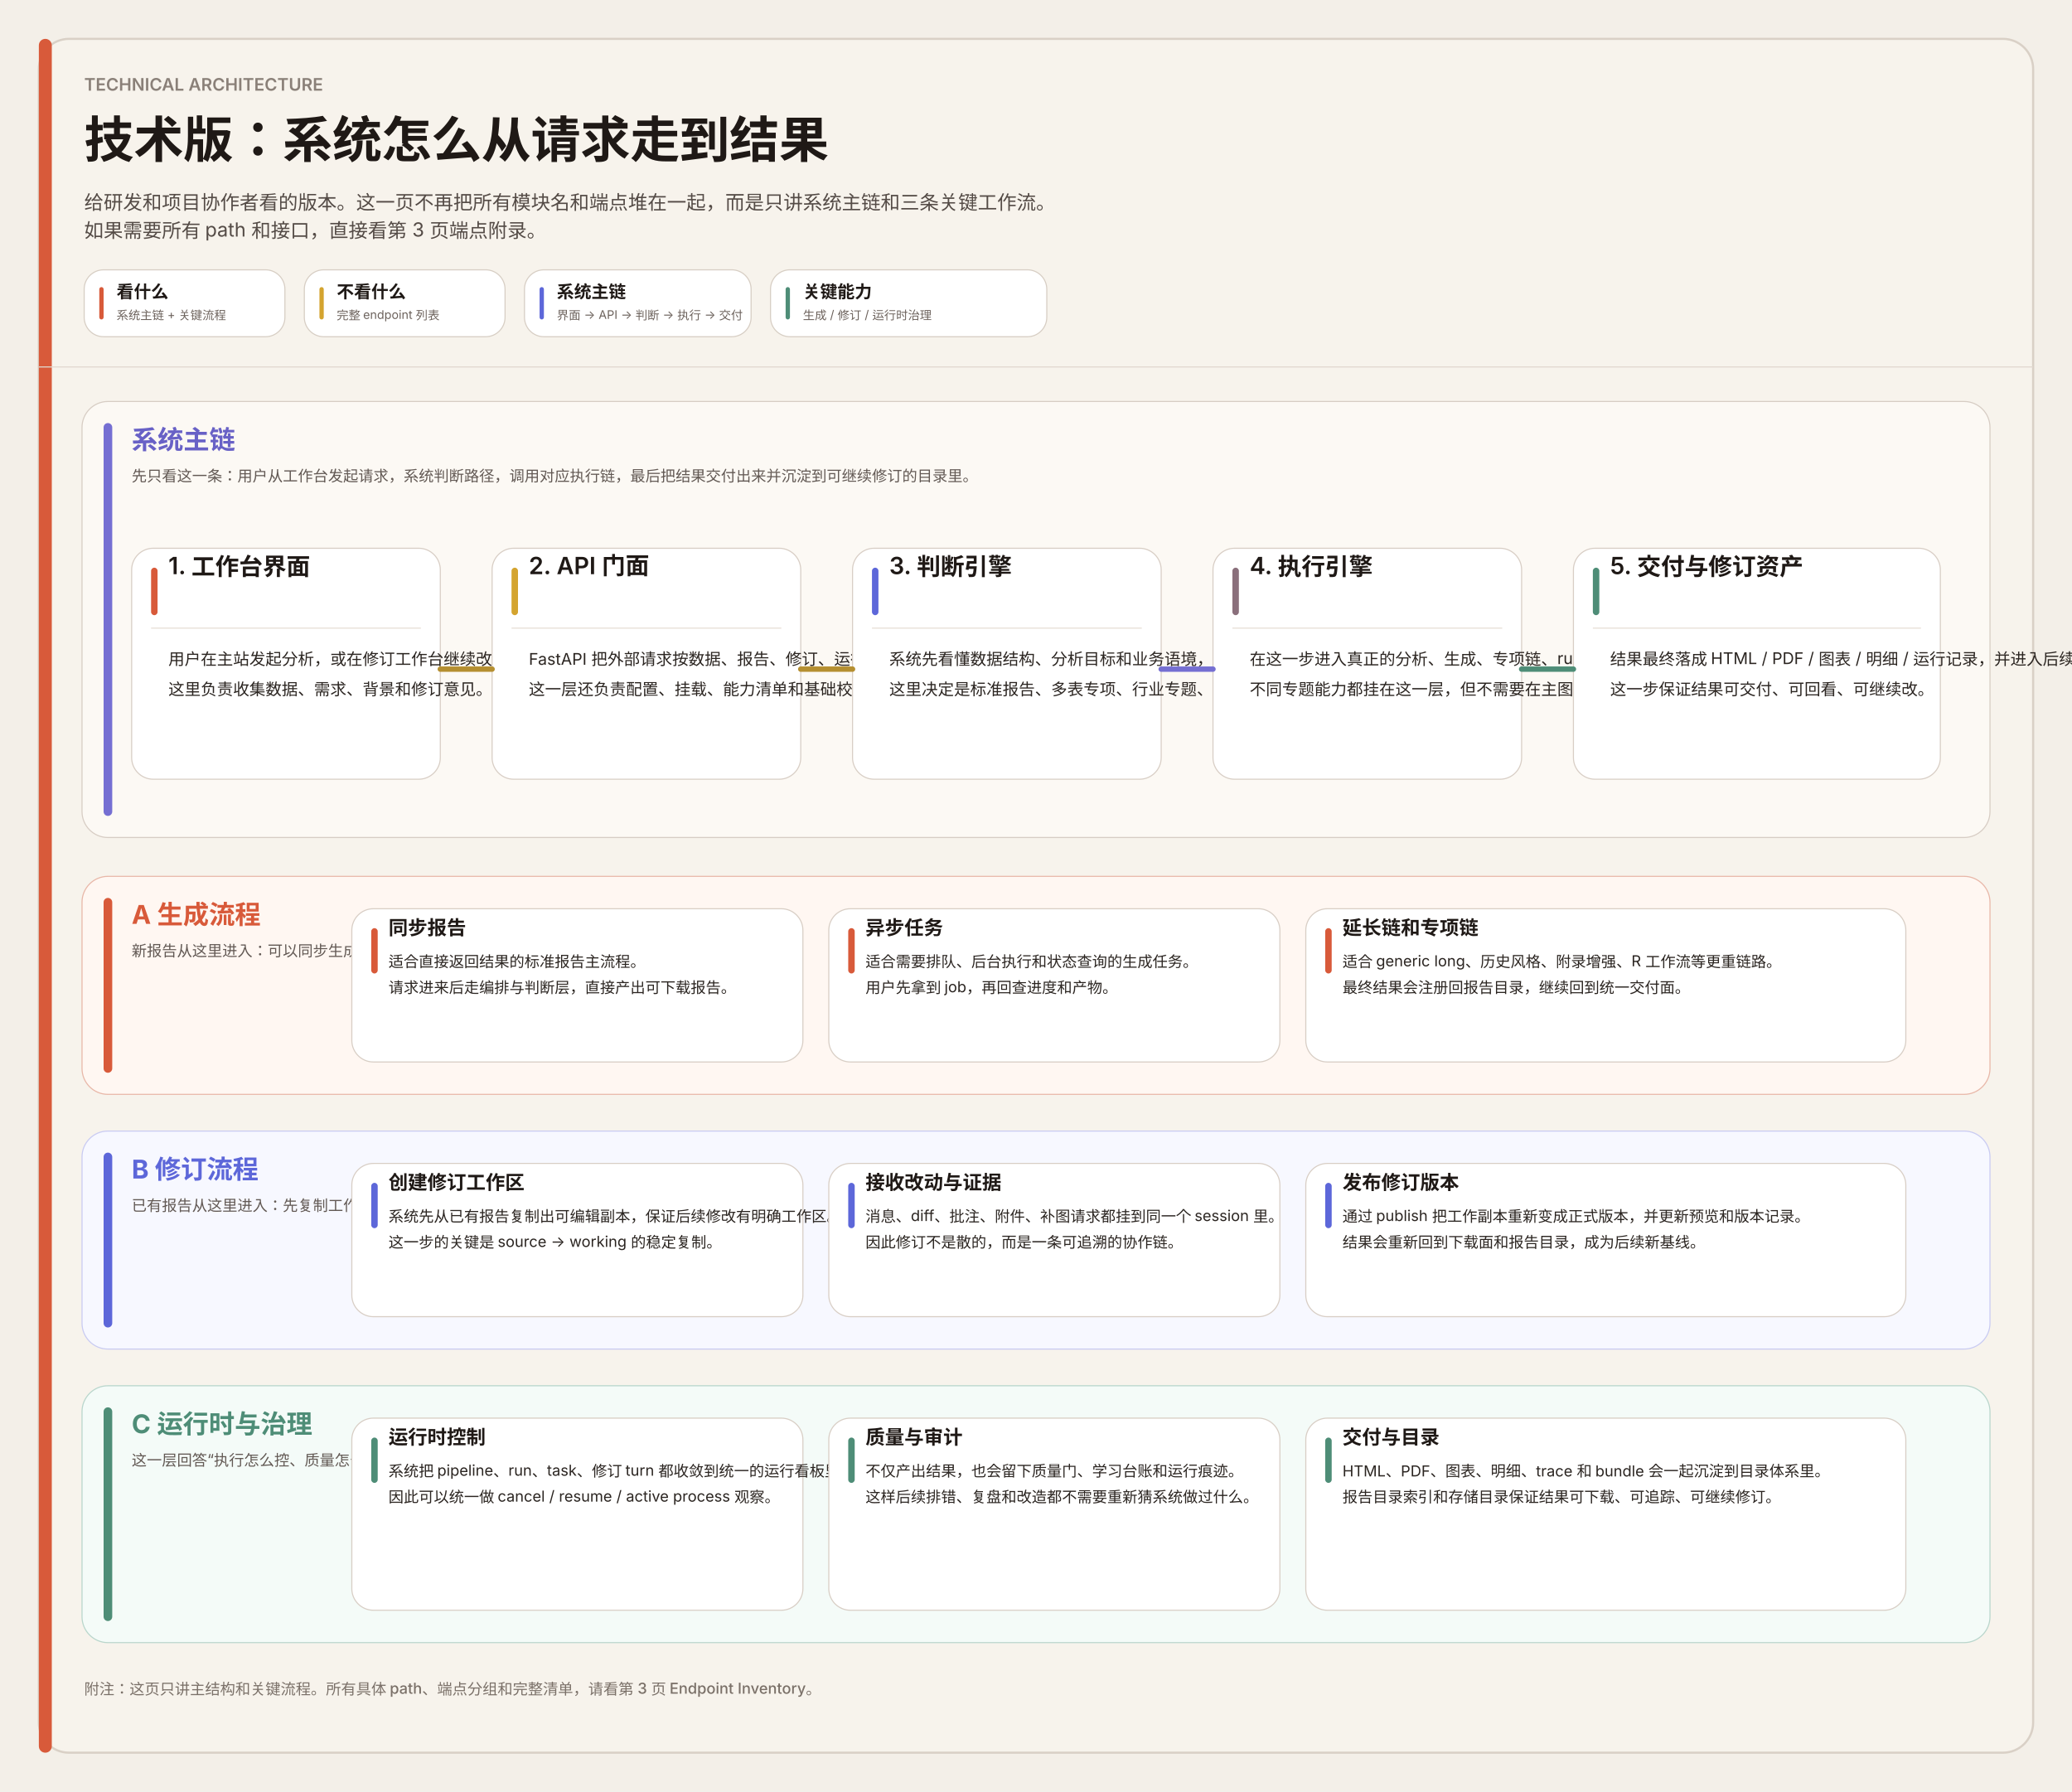
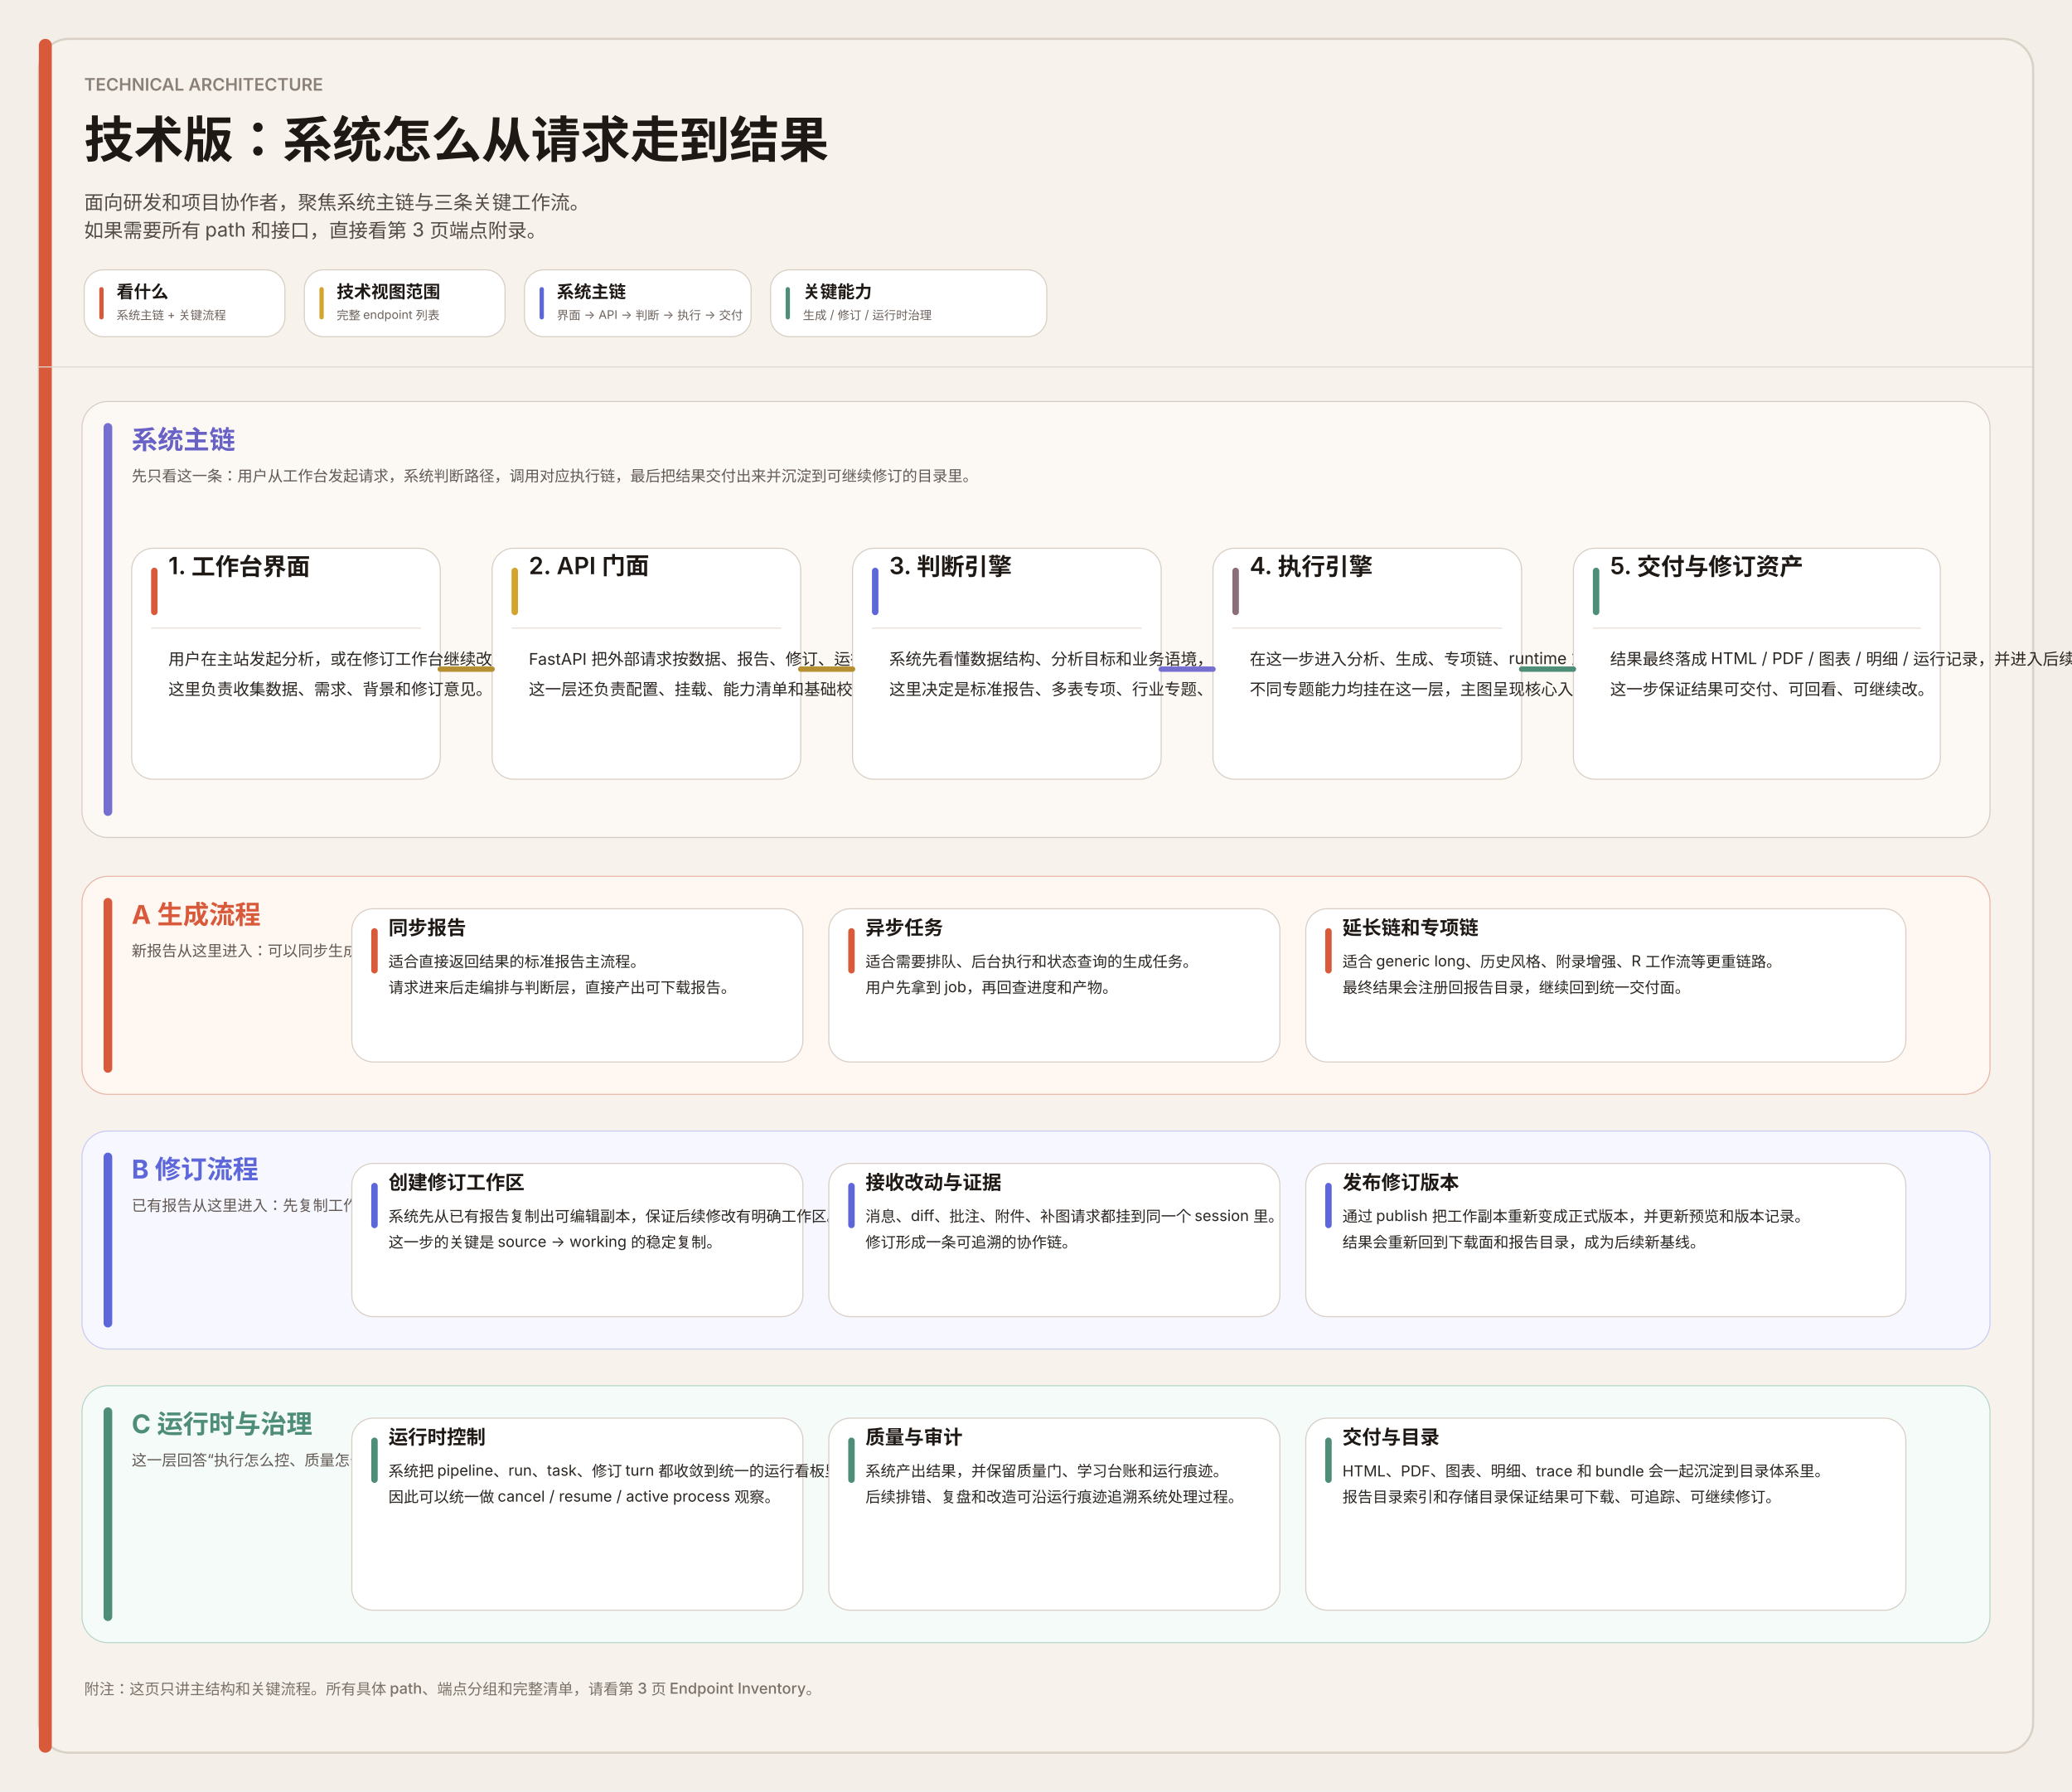
<svg xmlns="http://www.w3.org/2000/svg" width="1920" height="1660" viewBox="0 0 1920 1660" fill="none">
  <rect width="1920" height="1660" fill="#F3EFE8" />
  <rect x="36" y="36" width="1848" height="1588" rx="28" fill="#F7F3EC" stroke="#D9D0C6" stroke-width="2" />
  <rect x="36" y="36" width="12" height="1588" rx="6" fill="#D85A3A" />
  <text x="78" y="84" fill="#8A8078" font-size="16" font-family="Inter, Arial, sans-serif" font-weight="600">TECHNICAL ARCHITECTURE</text>
  <text x="78" y="146" fill="#1F1916" font-size="46" font-family="Inter, Arial, sans-serif" font-weight="700">技术版：系统怎么从请求走到结果</text>
-   <text x="78" y="194" fill="#544B46" font-size="18" font-family="Inter, Arial, sans-serif">给研发和项目协作者看的版本。这一页不再把所有模块名和端点堆在一起，而是只讲系统主链和三条关键工作流。</text>
+   <text x="78" y="194" fill="#544B46" font-size="18" font-family="Inter, Arial, sans-serif">面向研发和项目协作者，聚焦系统主链与三条关键工作流。</text>
  <text x="78" y="220" fill="#544B46" font-size="18" font-family="Inter, Arial, sans-serif">如果需要所有 path 和接口，直接看第 3 页端点附录。</text>
  <g>
    <rect x="78" y="250" width="186" height="62" rx="18" fill="#FFFFFF" stroke="#D7CEC4" />
    <rect x="92" y="266" width="4" height="30" rx="2" fill="#D85A3A" />
    <text x="108" y="276" fill="#1F1916" font-size="16" font-family="Inter, Arial, sans-serif" font-weight="600">看什么</text>
    <text x="108" y="296" fill="#6C625C" font-size="11" font-family="Inter, Arial, sans-serif">系统主链 + 关键流程</text>
  </g>
  <g>
    <rect x="282" y="250" width="186" height="62" rx="18" fill="#FFFFFF" stroke="#D7CEC4" />
    <rect x="296" y="266" width="4" height="30" rx="2" fill="#D4A42F" />
-     <text x="312" y="276" fill="#1F1916" font-size="16" font-family="Inter, Arial, sans-serif" font-weight="600">不看什么</text>
+     <text x="312" y="276" fill="#1F1916" font-size="16" font-family="Inter, Arial, sans-serif" font-weight="600">技术视图范围</text>
    <text x="312" y="296" fill="#6C625C" font-size="11" font-family="Inter, Arial, sans-serif">完整 endpoint 列表</text>
  </g>
  <g>
    <rect x="486" y="250" width="210" height="62" rx="18" fill="#FFFFFF" stroke="#D7CEC4" />
    <rect x="500" y="266" width="4" height="30" rx="2" fill="#5D67D9" />
    <text x="516" y="276" fill="#1F1916" font-size="16" font-family="Inter, Arial, sans-serif" font-weight="600">系统主链</text>
    <text x="516" y="296" fill="#6C625C" font-size="11" font-family="Inter, Arial, sans-serif">界面 → API → 判断 → 执行 → 交付</text>
  </g>
  <g>
    <rect x="714" y="250" width="256" height="62" rx="18" fill="#FFFFFF" stroke="#D7CEC4" />
    <rect x="728" y="266" width="4" height="30" rx="2" fill="#4E8D77" />
    <text x="744" y="276" fill="#1F1916" font-size="16" font-family="Inter, Arial, sans-serif" font-weight="600">关键能力</text>
    <text x="744" y="296" fill="#6C625C" font-size="11" font-family="Inter, Arial, sans-serif">生成 / 修订 / 运行时治理</text>
  </g>
  <line x1="36" y1="340" x2="1884" y2="340" stroke="#E0D8CF" />
  <rect x="76" y="372" width="1768" height="404" rx="24" fill="#FCF9F4" stroke="#D7CDC4" />
  <rect x="96" y="392" width="8" height="364" rx="4" fill="#756FD2" />
  <text x="122" y="416" fill="#6861C6" font-size="24" font-family="Inter, Arial, sans-serif" font-weight="700">系统主链</text>
  <text x="122" y="446" fill="#625954" font-size="14" font-family="Inter, Arial, sans-serif">先只看这一条：用户从工作台发起请求，系统判断路径，调用对应执行链，最后把结果交付出来并沉淀到可继续修订的目录里。</text>
  <g>
    <rect x="122" y="508" width="286" height="214" rx="20" fill="#FFFFFF" stroke="#D8CEC5" />
    <rect x="140" y="526" width="6" height="44" rx="3" fill="#D85A3A" />
    <text x="156" y="532" fill="#1F1916" font-size="22" font-family="Inter, Arial, sans-serif" font-weight="600">1. 工作台界面</text>
    <line x1="140" y1="582" x2="390" y2="582" stroke="#E7DED5" />
    <text x="156" y="616" fill="#2B2521" font-size="15" font-family="Inter, Arial, sans-serif">用户在主站发起分析，或在修订工作台继续改已有报告。</text>
    <text x="156" y="644" fill="#2B2521" font-size="15" font-family="Inter, Arial, sans-serif">这里负责收集数据、需求、背景和修订意见。</text>
  </g>
  <g>
    <rect x="456" y="508" width="286" height="214" rx="20" fill="#FFFFFF" stroke="#D8CEC5" />
    <rect x="474" y="526" width="6" height="44" rx="3" fill="#D4A42F" />
    <text x="490" y="532" fill="#1F1916" font-size="22" font-family="Inter, Arial, sans-serif" font-weight="600">2. API 门面</text>
    <line x1="474" y1="582" x2="724" y2="582" stroke="#E7DED5" />
    <text x="490" y="616" fill="#2B2521" font-size="15" font-family="Inter, Arial, sans-serif">FastAPI 把外部请求按数据、报告、修订、运行时几类入口接住。</text>
    <text x="490" y="644" fill="#2B2521" font-size="15" font-family="Inter, Arial, sans-serif">这一层还负责配置、挂载、能力清单和基础校验。</text>
  </g>
  <g>
    <rect x="790" y="508" width="286" height="214" rx="20" fill="#FFFFFF" stroke="#D8CEC5" />
    <rect x="808" y="526" width="6" height="44" rx="3" fill="#5D67D9" />
    <text x="824" y="532" fill="#1F1916" font-size="22" font-family="Inter, Arial, sans-serif" font-weight="600">3. 判断引擎</text>
    <line x1="808" y1="582" x2="1058" y2="582" stroke="#E7DED5" />
    <text x="824" y="616" fill="#2B2521" font-size="15" font-family="Inter, Arial, sans-serif">系统先看懂数据结构、分析目标和业务语境，再决定走哪条链。</text>
    <text x="824" y="644" fill="#2B2521" font-size="15" font-family="Inter, Arial, sans-serif">这里决定是标准报告、多表专项、行业专题、历史风格还是修订链。</text>
  </g>
  <g>
    <rect x="1124" y="508" width="286" height="214" rx="20" fill="#FFFFFF" stroke="#D8CEC5" />
    <rect x="1142" y="526" width="6" height="44" rx="3" fill="#8A6F7B" />
    <text x="1158" y="532" fill="#1F1916" font-size="22" font-family="Inter, Arial, sans-serif" font-weight="600">4. 执行引擎</text>
    <line x1="1142" y1="582" x2="1392" y2="582" stroke="#E7DED5" />
-     <text x="1158" y="616" fill="#2B2521" font-size="15" font-family="Inter, Arial, sans-serif">在这一步进入真正的分析、生成、专项链、runtime 或 pipeline。</text>
-     <text x="1158" y="644" fill="#2B2521" font-size="15" font-family="Inter, Arial, sans-serif">不同专题能力都挂在这一层，但不需要在主图里一一展开。</text>
+     <text x="1158" y="616" fill="#2B2521" font-size="15" font-family="Inter, Arial, sans-serif">在这一步进入分析、生成、专项链、runtime 或 pipeline。</text>
+     <text x="1158" y="644" fill="#2B2521" font-size="15" font-family="Inter, Arial, sans-serif">不同专题能力均挂在这一层，主图呈现核心入口。</text>
  </g>
  <g>
    <rect x="1458" y="508" width="340" height="214" rx="20" fill="#FFFFFF" stroke="#D8CEC5" />
    <rect x="1476" y="526" width="6" height="44" rx="3" fill="#4E8D77" />
    <text x="1492" y="532" fill="#1F1916" font-size="22" font-family="Inter, Arial, sans-serif" font-weight="600">5. 交付与修订资产</text>
    <line x1="1476" y1="582" x2="1780" y2="582" stroke="#E7DED5" />
    <text x="1492" y="616" fill="#2B2521" font-size="15" font-family="Inter, Arial, sans-serif">结果最终落成 HTML / PDF / 图表 / 明细 / 运行记录，并进入后续修订和目录索引。</text>
    <text x="1492" y="644" fill="#2B2521" font-size="15" font-family="Inter, Arial, sans-serif">这一步保证结果可交付、可回看、可继续改。</text>
  </g>
  <path d="M408 620 C430 620 434 620 456 620" stroke="#B58F30" stroke-width="5" stroke-linecap="round" />
  <path d="M742 620 C764 620 768 620 790 620" stroke="#B58F30" stroke-width="5" stroke-linecap="round" />
  <path d="M1076 620 C1098 620 1102 620 1124 620" stroke="#756FD2" stroke-width="5" stroke-linecap="round" />
  <path d="M1410 620 C1432 620 1436 620 1458 620" stroke="#4E8D77" stroke-width="5" stroke-linecap="round" />
  <rect x="76" y="812" width="1768" height="202" rx="24" fill="#FFF7F2" stroke="#E8B7A8" />
  <rect x="96" y="832" width="8" height="162" rx="4" fill="#D85A3A" />
  <text x="122" y="856" fill="#D85A3A" font-size="24" font-family="Inter, Arial, sans-serif" font-weight="700">A 生成流程</text>
  <text x="122" y="886" fill="#625954" font-size="14" font-family="Inter, Arial, sans-serif">新报告从这里进入：可以同步生成，也可以异步排队，还可以进更长的 runtime / pipeline。</text>
  <g>
    <rect x="326" y="842" width="418" height="142" rx="20" fill="#FFFFFF" stroke="#D8CEC5" />
    <rect x="344" y="860" width="6" height="42" rx="3" fill="#D85A3A" />
    <text x="360" y="866" fill="#1F1916" font-size="18" font-family="Inter, Arial, sans-serif" font-weight="600">同步报告</text>
    <text x="360" y="896" fill="#2B2521" font-size="14" font-family="Inter, Arial, sans-serif">适合直接返回结果的标准报告主流程。</text>
    <text x="360" y="920" fill="#2B2521" font-size="14" font-family="Inter, Arial, sans-serif">请求进来后走编排与判断层，直接产出可下载报告。</text>
  </g>
  <g>
    <rect x="768" y="842" width="418" height="142" rx="20" fill="#FFFFFF" stroke="#D8CEC5" />
    <rect x="786" y="860" width="6" height="42" rx="3" fill="#D85A3A" />
    <text x="802" y="866" fill="#1F1916" font-size="18" font-family="Inter, Arial, sans-serif" font-weight="600">异步任务</text>
    <text x="802" y="896" fill="#2B2521" font-size="14" font-family="Inter, Arial, sans-serif">适合需要排队、后台执行和状态查询的生成任务。</text>
    <text x="802" y="920" fill="#2B2521" font-size="14" font-family="Inter, Arial, sans-serif">用户先拿到 job，再回查进度和产物。</text>
  </g>
  <g>
    <rect x="1210" y="842" width="556" height="142" rx="20" fill="#FFFFFF" stroke="#D8CEC5" />
    <rect x="1228" y="860" width="6" height="42" rx="3" fill="#D85A3A" />
    <text x="1244" y="866" fill="#1F1916" font-size="18" font-family="Inter, Arial, sans-serif" font-weight="600">延长链和专项链</text>
    <text x="1244" y="896" fill="#2B2521" font-size="14" font-family="Inter, Arial, sans-serif">适合 generic long、历史风格、附录增强、R 工作流等更重链路。</text>
    <text x="1244" y="920" fill="#2B2521" font-size="14" font-family="Inter, Arial, sans-serif">最终结果会注册回报告目录，继续回到统一交付面。</text>
  </g>
  <rect x="76" y="1048" width="1768" height="202" rx="24" fill="#F7F8FF" stroke="#C9CBF2" />
  <rect x="96" y="1068" width="8" height="162" rx="4" fill="#5D67D9" />
  <text x="122" y="1092" fill="#5D67D9" font-size="24" font-family="Inter, Arial, sans-serif" font-weight="700">B 修订流程</text>
  <text x="122" y="1122" fill="#625954" font-size="14" font-family="Inter, Arial, sans-serif">已有报告从这里进入：先复制工作副本，再接收批注和修改，最后发布新版本。</text>
  <g>
    <rect x="326" y="1078" width="418" height="142" rx="20" fill="#FFFFFF" stroke="#D8CEC5" />
    <rect x="344" y="1096" width="6" height="42" rx="3" fill="#5D67D9" />
    <text x="360" y="1102" fill="#1F1916" font-size="18" font-family="Inter, Arial, sans-serif" font-weight="600">创建修订工作区</text>
    <text x="360" y="1132" fill="#2B2521" font-size="14" font-family="Inter, Arial, sans-serif">系统先从已有报告复制出可编辑副本，保证后续修改有明确工作区。</text>
    <text x="360" y="1156" fill="#2B2521" font-size="14" font-family="Inter, Arial, sans-serif">这一步的关键是 source → working 的稳定复制。</text>
  </g>
  <g>
    <rect x="768" y="1078" width="418" height="142" rx="20" fill="#FFFFFF" stroke="#D8CEC5" />
    <rect x="786" y="1096" width="6" height="42" rx="3" fill="#5D67D9" />
    <text x="802" y="1102" fill="#1F1916" font-size="18" font-family="Inter, Arial, sans-serif" font-weight="600">接收改动与证据</text>
    <text x="802" y="1132" fill="#2B2521" font-size="14" font-family="Inter, Arial, sans-serif">消息、diff、批注、附件、补图请求都挂到同一个 session 里。</text>
-     <text x="802" y="1156" fill="#2B2521" font-size="14" font-family="Inter, Arial, sans-serif">因此修订不是散的，而是一条可追溯的协作链。</text>
+     <text x="802" y="1156" fill="#2B2521" font-size="14" font-family="Inter, Arial, sans-serif">修订形成一条可追溯的协作链。</text>
  </g>
  <g>
    <rect x="1210" y="1078" width="556" height="142" rx="20" fill="#FFFFFF" stroke="#D8CEC5" />
    <rect x="1228" y="1096" width="6" height="42" rx="3" fill="#5D67D9" />
    <text x="1244" y="1102" fill="#1F1916" font-size="18" font-family="Inter, Arial, sans-serif" font-weight="600">发布修订版本</text>
    <text x="1244" y="1132" fill="#2B2521" font-size="14" font-family="Inter, Arial, sans-serif">通过 publish 把工作副本重新变成正式版本，并更新预览和版本记录。</text>
    <text x="1244" y="1156" fill="#2B2521" font-size="14" font-family="Inter, Arial, sans-serif">结果会重新回到下载面和报告目录，成为后续新基线。</text>
  </g>
  <rect x="76" y="1284" width="1768" height="238" rx="24" fill="#F4FBF8" stroke="#B9D6CC" />
  <rect x="96" y="1304" width="8" height="198" rx="4" fill="#4E8D77" />
  <text x="122" y="1328" fill="#4E8D77" font-size="24" font-family="Inter, Arial, sans-serif" font-weight="700">C 运行时与治理</text>
  <text x="122" y="1358" fill="#625954" font-size="14" font-family="Inter, Arial, sans-serif">这一层回答“执行怎么控、质量怎么管、资产怎么留”。</text>
  <g>
    <rect x="326" y="1314" width="418" height="178" rx="20" fill="#FFFFFF" stroke="#D8CEC5" />
    <rect x="344" y="1332" width="6" height="42" rx="3" fill="#4E8D77" />
    <text x="360" y="1338" fill="#1F1916" font-size="18" font-family="Inter, Arial, sans-serif" font-weight="600">运行时控制</text>
    <text x="360" y="1368" fill="#2B2521" font-size="14" font-family="Inter, Arial, sans-serif">系统把 pipeline、run、task、修订 turn 都收敛到统一的运行看板里。</text>
    <text x="360" y="1392" fill="#2B2521" font-size="14" font-family="Inter, Arial, sans-serif">因此可以统一做 cancel / resume / active process 观察。</text>
  </g>
  <g>
    <rect x="768" y="1314" width="418" height="178" rx="20" fill="#FFFFFF" stroke="#D8CEC5" />
    <rect x="786" y="1332" width="6" height="42" rx="3" fill="#4E8D77" />
    <text x="802" y="1338" fill="#1F1916" font-size="18" font-family="Inter, Arial, sans-serif" font-weight="600">质量与审计</text>
-     <text x="802" y="1368" fill="#2B2521" font-size="14" font-family="Inter, Arial, sans-serif">不仅产出结果，也会留下质量门、学习台账和运行痕迹。</text>
-     <text x="802" y="1392" fill="#2B2521" font-size="14" font-family="Inter, Arial, sans-serif">这样后续排错、复盘和改造都不需要重新猜系统做过什么。</text>
+     <text x="802" y="1368" fill="#2B2521" font-size="14" font-family="Inter, Arial, sans-serif">系统产出结果，并保留质量门、学习台账和运行痕迹。</text>
+     <text x="802" y="1392" fill="#2B2521" font-size="14" font-family="Inter, Arial, sans-serif">后续排错、复盘和改造可沿运行痕迹追溯系统处理过程。</text>
  </g>
  <g>
    <rect x="1210" y="1314" width="556" height="178" rx="20" fill="#FFFFFF" stroke="#D8CEC5" />
    <rect x="1228" y="1332" width="6" height="42" rx="3" fill="#4E8D77" />
    <text x="1244" y="1338" fill="#1F1916" font-size="18" font-family="Inter, Arial, sans-serif" font-weight="600">交付与目录</text>
    <text x="1244" y="1368" fill="#2B2521" font-size="14" font-family="Inter, Arial, sans-serif">HTML、PDF、图表、明细、trace 和 bundle 会一起沉淀到目录体系里。</text>
    <text x="1244" y="1392" fill="#2B2521" font-size="14" font-family="Inter, Arial, sans-serif">报告目录索引和存储目录保证结果可下载、可追踪、可继续修订。</text>
  </g>
  <text x="78" y="1570" fill="#7A7068" font-size="14" font-family="Inter, Arial, sans-serif" font-weight="500">附注：这页只讲主结构和关键流程。所有具体 path、端点分组和完整清单，请看第 3 页 Endpoint Inventory。</text>
</svg>
